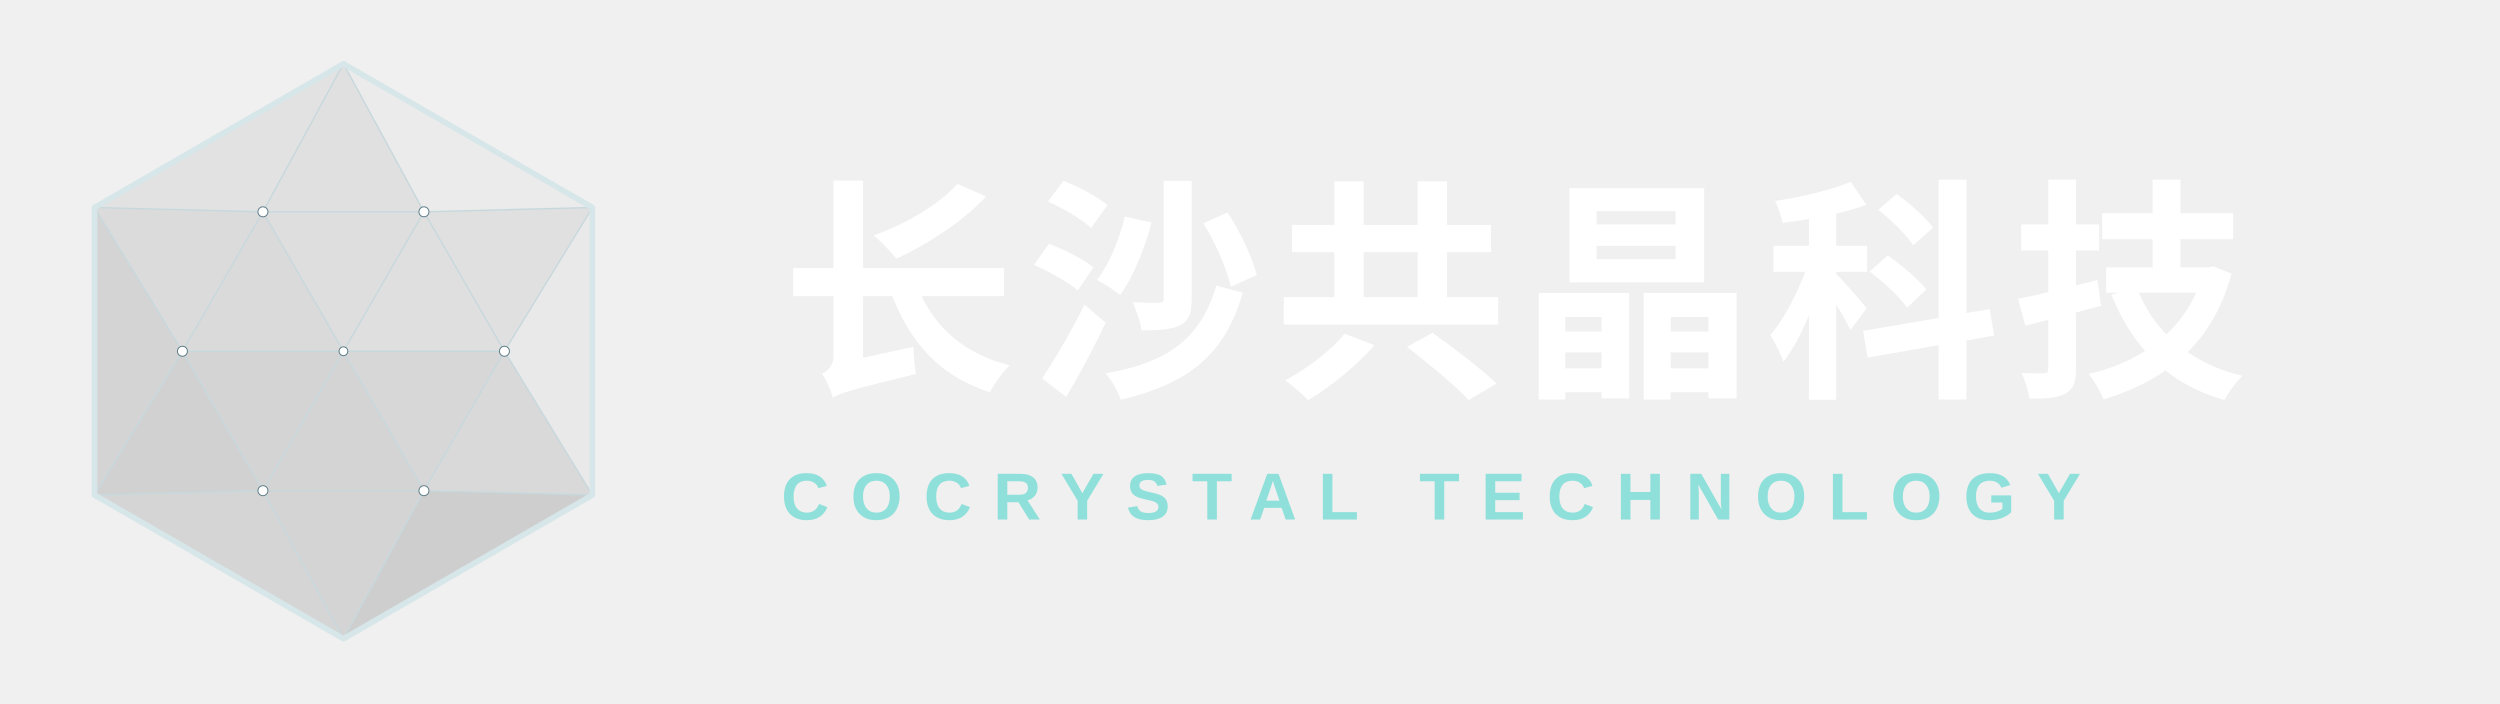
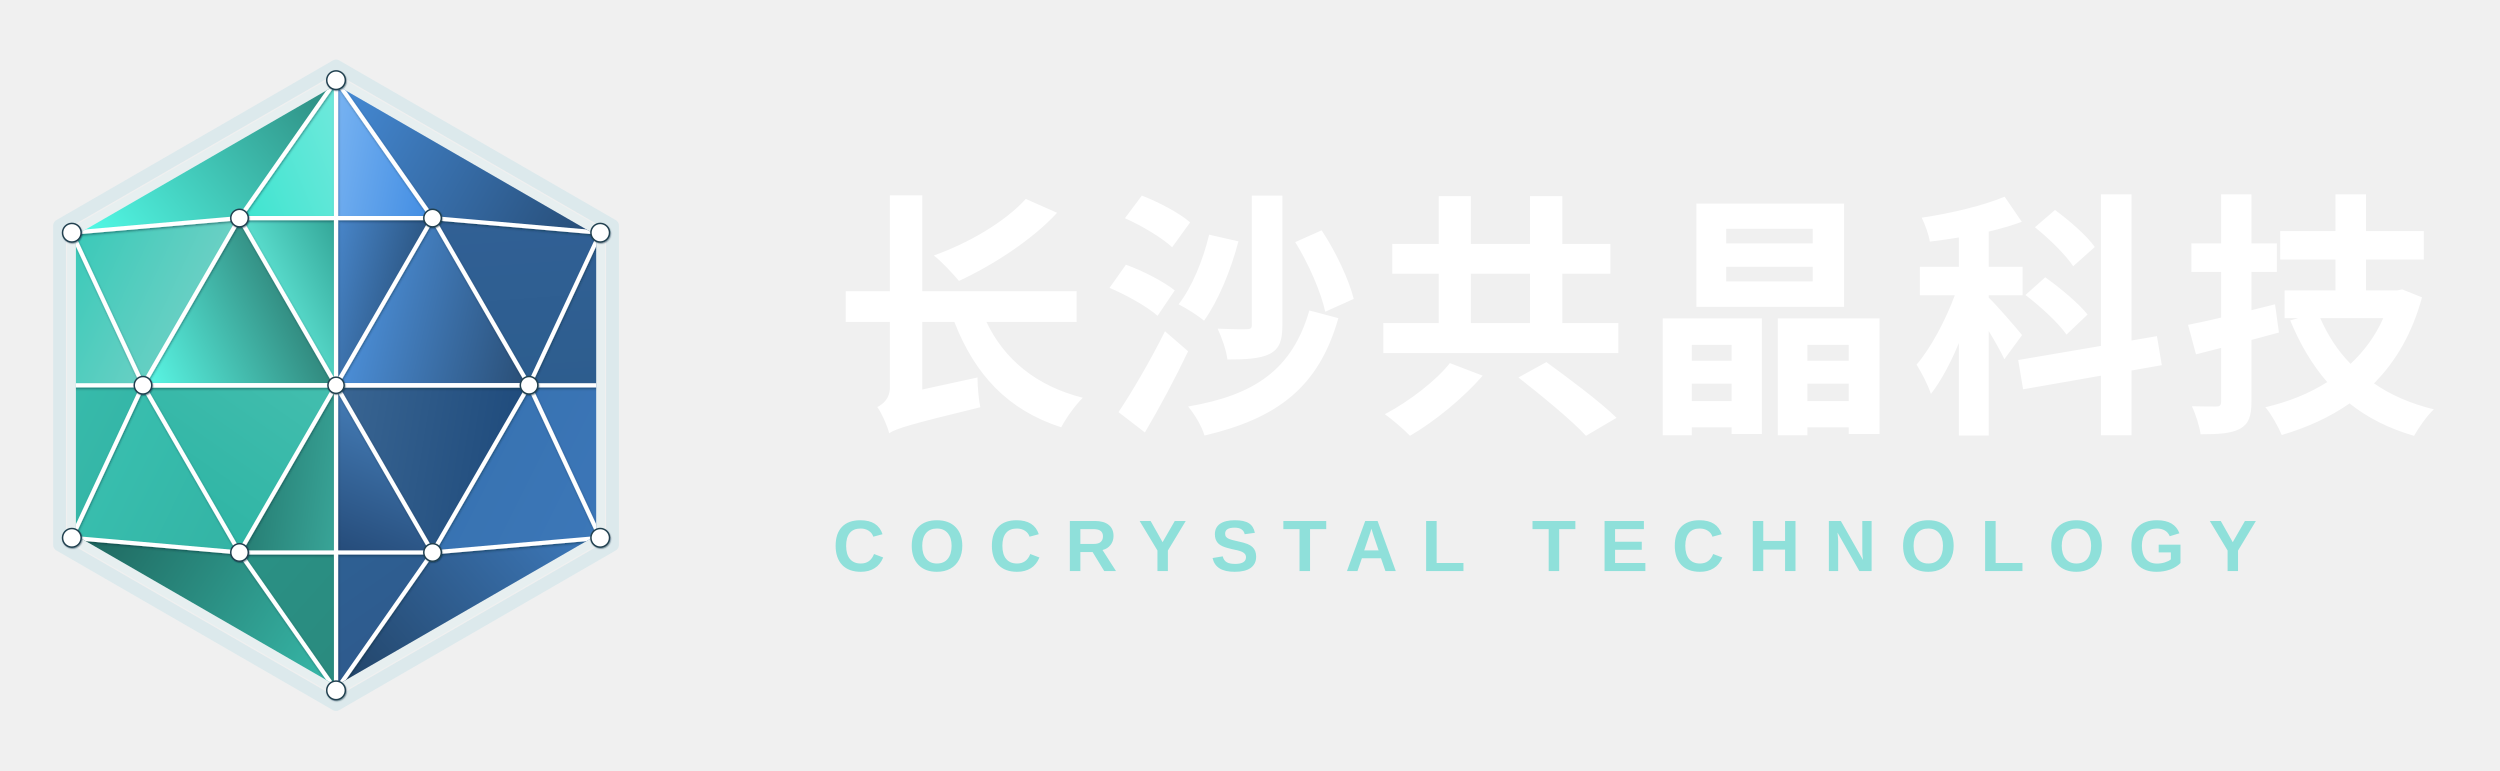
- <svg xmlns="http://www.w3.org/2000/svg" viewBox="0 0 640 180" width="640" height="180">
-   <g transform="translate(6,8) scale(0.16)">
-     <polygon points="512.0,512.0 769.6,512.0 640.8,288.9" fill="#dfdfdf" />
-     <polygon points="512.0,512.0 640.8,288.9 383.2,288.9" fill="#dedede" />
-     <polygon points="512.0,512.0 383.2,288.9 254.4,512.0" fill="#dadada" />
-     <polygon points="512.0,512.0 254.4,512.0 383.2,735.1" fill="#d4d4d4" />
-     <polygon points="512.0,512.0 383.2,735.1 640.8,735.1" fill="#d4d4d4" />
-     <polygon points="512.0,512.0 640.8,735.1 769.6,512.0" fill="#d7d7d7" />
-     <polygon points="769.6,512.0 910.4,282.0 640.8,288.9" fill="#e0e0e0" />
-     <polygon points="640.8,288.9 512.0,52.0 383.2,288.9" fill="#e0e0e0" />
-     <polygon points="383.2,288.9 113.6,282.0 254.4,512.0" fill="#dbdbdb" />
-     <polygon points="254.4,512.0 113.6,742.0 383.2,735.1" fill="#d1d1d1" />
-     <polygon points="383.2,735.1 512.0,972.0 640.8,735.1" fill="#d4d4d4" />
-     <polygon points="640.8,735.1 910.4,742.0 769.6,512.0" fill="#d9d9d9" />
-     <polygon points="769.6,512.0 910.4,742.0 910.4,282.0" fill="#e9e9e9" />
-     <polygon points="640.8,288.9 910.4,282.0 512.0,52.0" fill="#ebebeb" />
-     <polygon points="383.2,288.9 512.0,52.0 113.6,282.0" fill="#e2e2e2" />
-     <polygon points="254.4,512.0 113.6,282.0 113.6,742.0" fill="#d4d4d4" />
-     <polygon points="383.2,735.1 113.6,742.0 512.0,972.0" fill="#d5d5d5" />
-     <polygon points="640.8,735.1 512.0,972.0 910.4,742.0" fill="#cecece" />
-     <g stroke="#C7D8DD" stroke-width="2.3" stroke-linecap="round">
-       <line x1="512.0" y1="512.0" x2="769.6" y2="512.0" />
-       <line x1="769.6" y1="512.0" x2="640.8" y2="288.9" />
-       <line x1="769.6" y1="512.0" x2="910.4" y2="282.0" />
-       <line x1="910.4" y1="282.0" x2="640.8" y2="288.9" />
-       <line x1="512.0" y1="512.0" x2="640.8" y2="288.9" />
-       <line x1="640.8" y1="288.9" x2="383.2" y2="288.9" />
-       <line x1="640.8" y1="288.9" x2="512.0" y2="52.0" />
-       <line x1="512.0" y1="52.0" x2="383.2" y2="288.9" />
-       <line x1="512.0" y1="512.0" x2="383.2" y2="288.9" />
-       <line x1="383.2" y1="288.9" x2="254.4" y2="512.0" />
-       <line x1="383.2" y1="288.9" x2="113.6" y2="282.0" />
-       <line x1="113.6" y1="282.0" x2="254.4" y2="512.0" />
-       <line x1="512.0" y1="512.0" x2="254.4" y2="512.0" />
-       <line x1="254.4" y1="512.0" x2="383.2" y2="735.1" />
-       <line x1="254.4" y1="512.0" x2="113.6" y2="742.0" />
-       <line x1="113.6" y1="742.0" x2="383.2" y2="735.1" />
-       <line x1="512.0" y1="512.0" x2="383.2" y2="735.1" />
-       <line x1="383.2" y1="735.1" x2="640.8" y2="735.1" />
-       <line x1="383.2" y1="735.1" x2="512.0" y2="972.0" />
-       <line x1="512.0" y1="972.0" x2="640.8" y2="735.1" />
-       <line x1="512.0" y1="512.0" x2="640.8" y2="735.1" />
-       <line x1="640.8" y1="735.1" x2="769.6" y2="512.0" />
-       <line x1="640.8" y1="735.1" x2="910.4" y2="742.0" />
-       <line x1="910.4" y1="742.0" x2="769.6" y2="512.0" />
+ <svg xmlns="http://www.w3.org/2000/svg" viewBox="0 0 584 180" width="584" height="180">
+   <g transform="translate(78.5,90) scale(15.7676)">
+     <defs>
+       <linearGradient id="f0" gradientUnits="userSpaceOnUse" x1="0.796" y1="0.189" x2="-0.558" y2="-0.133">
+         <stop offset="0" stop-color="#2B5582" />
+         <stop offset="1" stop-color="#4987CB" />
+       </linearGradient>
+       <linearGradient id="f1" gradientUnits="userSpaceOnUse" x1="0.953" y1="-0.448" x2="-0.218" y2="0.102">
+         <stop offset="0" stop-color="#33A597" />
+         <stop offset="1" stop-color="#5ADECE" />
+       </linearGradient>
+       <linearGradient id="f2" gradientUnits="userSpaceOnUse" x1="0" y1="0" x2="-2.343" y2="1.101">
+         <stop offset="0" stop-color="#31887D" />
+         <stop offset="1" stop-color="#5BFAE8" />
+       </linearGradient>
+       <linearGradient id="f3" gradientUnits="userSpaceOnUse" x1="-1.635" y1="2.333" x2="0" y2="0">
+         <stop offset="0" stop-color="#2FB5A5" />
+         <stop offset="1" stop-color="#43BEAE" />
+       </linearGradient>
+       <linearGradient id="f4" gradientUnits="userSpaceOnUse" x1="-0.839" y1="2.149" x2="0" y2="0">
+         <stop offset="0" stop-color="#254B79" />
+         <stop offset="1" stop-color="#457DB7" />
+       </linearGradient>
+       <linearGradient id="f5" gradientUnits="userSpaceOnUse" x1="-1.094" y1="-0.14" x2="0.312" y2="0.04">
+         <stop offset="0" stop-color="#267D73" />
+         <stop offset="1" stop-color="#39A598" />
+       </linearGradient>
+       <linearGradient id="f6" gradientUnits="userSpaceOnUse" x1="2.785" y1="0.456" x2="0" y2="0">
+         <stop offset="0" stop-color="#1F4B7C" />
+         <stop offset="1" stop-color="#3A6693" />
+       </linearGradient>
+       <linearGradient id="f7" gradientUnits="userSpaceOnUse" x1="2.707" y1="0.644" x2="0" y2="0">
+         <stop offset="0" stop-color="#294D74" />
+         <stop offset="1" stop-color="#4C8FD8" />
+       </linearGradient>
+       <linearGradient id="f8" gradientUnits="userSpaceOnUse" x1="0.016" y1="0.213" x2="-0.176" y2="-2.357">
+         <stop offset="0" stop-color="#2C5D8E" />
+         <stop offset="1" stop-color="#316095" />
+       </linearGradient>
+       <linearGradient id="f9" gradientUnits="userSpaceOnUse" x1="0.901" y1="0.179" x2="-0.865" y2="-0.172">
+         <stop offset="0" stop-color="#418CE2" />
+         <stop offset="1" stop-color="#79B4F2" />
+       </linearGradient>
+       <linearGradient id="f10" gradientUnits="userSpaceOnUse" x1="-0.358" y1="0.146" x2="1.583" y2="-0.647">
+         <stop offset="0" stop-color="#3DE4CF" />
+         <stop offset="1" stop-color="#71E9DC" />
+       </linearGradient>
+       <linearGradient id="f11" gradientUnits="userSpaceOnUse" x1="-4.081" y1="-1.904" x2="-2.123" y2="-0.991">
+         <stop offset="0" stop-color="#39C9B8" />
+         <stop offset="1" stop-color="#6AD0C4" />
+       </linearGradient>
+       <linearGradient id="f12" gradientUnits="userSpaceOnUse" x1="-0.16" y1="-0.079" x2="-2.294" y2="-1.14">
+         <stop offset="0" stop-color="#33B3A4" />
+         <stop offset="1" stop-color="#38BEAE" />
+       </linearGradient>
+       <linearGradient id="f13" gradientUnits="userSpaceOnUse" x1="2.127" y1="3.024" x2="1.166" y2="1.657">
+         <stop offset="0" stop-color="#2E5A8D" />
+         <stop offset="1" stop-color="#2E6093" />
+       </linearGradient>
+       <linearGradient id="f14" gradientUnits="userSpaceOnUse" x1="2.247" y1="2.019" x2="0.44" y2="0.395">
+         <stop offset="0" stop-color="#2A8A7E" />
+         <stop offset="1" stop-color="#2A9185" />
+       </linearGradient>
+       <linearGradient id="f15" gradientUnits="userSpaceOnUse" x1="2.135" y1="1.07" x2="4.034" y2="2.022">
+         <stop offset="0" stop-color="#3873B2" />
+         <stop offset="1" stop-color="#3C77B8" />
+       </linearGradient>
+       <linearGradient id="f16" gradientUnits="userSpaceOnUse" x1="1.974" y1="1.13" x2="-1.949" y2="-1.115">
+         <stop offset="0" stop-color="#264B74" />
+         <stop offset="1" stop-color="#468CD8" />
+       </linearGradient>
+       <linearGradient id="f17" gradientUnits="userSpaceOnUse" x1="2.222" y1="-1.849" x2="-1.202" y2="1">
+         <stop offset="0" stop-color="#2D897E" />
+         <stop offset="1" stop-color="#53FEEA" />
+       </linearGradient>
+       <linearGradient id="f18" gradientUnits="userSpaceOnUse" x1="-2.239" y1="-1.112" x2="-3.139" y2="-1.56">
+         <stop offset="0" stop-color="#35B6A7" />
+         <stop offset="1" stop-color="#37BBAB" />
+       </linearGradient>
+       <linearGradient id="f19" gradientUnits="userSpaceOnUse" x1="-4.081" y1="-1.904" x2="-2.349" y2="-1.096">
+         <stop offset="0" stop-color="#39C9B8" />
+         <stop offset="1" stop-color="#69D0C4" />
+       </linearGradient>
+       <linearGradient id="f20" gradientUnits="userSpaceOnUse" x1="-1.695" y1="-1.115" x2="2.075" y2="1.365">
+         <stop offset="0" stop-color="#1E645C" />
+         <stop offset="1" stop-color="#38BBAB" />
+       </linearGradient>
+       <linearGradient id="f21" gradientUnits="userSpaceOnUse" x1="-2.24" y1="1.958" x2="1.099" y2="-0.961">
+         <stop offset="0" stop-color="#214265" />
+         <stop offset="1" stop-color="#3E7ABC" />
+       </linearGradient>
+       <linearGradient id="f22" gradientUnits="userSpaceOnUse" x1="2.286" y1="1.146" x2="4.034" y2="2.022">
+         <stop offset="0" stop-color="#3873B2" />
+         <stop offset="1" stop-color="#3C76B8" />
+       </linearGradient>
+       <linearGradient id="f23" gradientUnits="userSpaceOnUse" x1="0.022" y1="0.291" x2="-0.146" y2="-1.956">
+         <stop offset="0" stop-color="#2D5D8E" />
+         <stop offset="1" stop-color="#316094" />
+       </linearGradient>
+       <clipPath id="cf">
+         <polygon points="3.854,-2.225 0,-4.45 -3.854,-2.225 -3.854,2.225 0,4.45 3.854,2.225" />
+       </clipPath>
+       <filter id="lsh" x="-30%" y="-30%" width="160%" height="160%">
+         <feDropShadow dx="0.010" dy="0.024" stdDeviation="0.020" flood-color="#0B2230" flood-opacity="0.40" />
+       </filter>
+       <filter id="dsh" x="-120%" y="-120%" width="340%" height="340%">
+         <feDropShadow dx="0.010" dy="0.014" stdDeviation="0.014" flood-color="#0E2A38" flood-opacity="0.45" />
+       </filter>
+     </defs>
+     <polygon points="4.096,-2.365 0,-4.73 -4.096,-2.365 -4.096,2.365 0,4.73 4.096,2.365" fill="none" stroke="#DCE9EC" stroke-width="0.19" stroke-linejoin="round" />
+     <polygon points="3.984,-2.3 0,-4.6 -3.984,-2.3 -3.984,2.3 0,4.6 3.984,2.3" fill="#E7EFF0" />
+     <g clip-path="url(#cf)">
+       <polygon points="0,0 1.43,-2.477 0,-2.477" fill="url(#f0)" />
+       <polygon points="0,0 0,-2.477 -1.43,-2.477" fill="url(#f1)" />
+       <polygon points="0,0 -1.43,-2.477 -2.86,0" fill="url(#f2)" />
+       <polygon points="0,0 -2.86,0 -1.43,2.477" fill="url(#f3)" />
+       <polygon points="0,0 0,2.477 1.43,2.477" fill="url(#f4)" />
+       <polygon points="0,0 -1.43,2.477 0,2.477" fill="url(#f5)" />
+       <polygon points="0,0 1.43,2.477 2.86,0" fill="url(#f6)" />
+       <polygon points="0,0 2.86,0 1.43,-2.477" fill="url(#f7)" />
+       <polygon points="3.914,-2.26 1.43,-2.477 2.86,0 2.86,0" fill="url(#f8)" />
+       <polygon points="0,-4.52 0,-4.52 0,-2.477 1.43,-2.477" fill="url(#f9)" />
+       <polygon points="0,-4.52 -1.43,-2.477 0,-2.477" fill="url(#f10)" />
+       <polygon points="-3.914,-2.26 -2.86,0 -1.43,-2.477" fill="url(#f11)" />
+       <polygon points="-3.914,2.26 -1.43,2.477 -2.86,0 -2.86,0" fill="url(#f12)" />
+       <polygon points="0,4.52 1.43,2.477 0,2.477" fill="url(#f13)" />
+       <polygon points="0,4.52 0,4.52 0,2.477 -1.43,2.477" fill="url(#f14)" />
+       <polygon points="3.914,2.26 2.86,0 1.43,2.477" fill="url(#f15)" />
+       <polygon points="3.914,-2.26 0,-4.52 1.43,-2.477" fill="url(#f16)" />
+       <polygon points="0,-4.52 -3.914,-2.26 -1.43,-2.477 0,-4.52" fill="url(#f17)" />
+       <polygon points="-3.914,0 -3.914,2.26 -2.86,0" fill="url(#f18)" />
+       <polygon points="-3.914,-2.26 -3.914,0 -2.86,0 -2.86,0" fill="url(#f19)" />
+       <polygon points="-3.914,2.26 0,4.52 -1.43,2.477" fill="url(#f20)" />
+       <polygon points="0,4.52 3.914,2.26 1.43,2.477 0,4.52" fill="url(#f21)" />
+       <polygon points="3.914,2.26 3.914,0 2.86,0 2.86,0" fill="url(#f22)" />
+       <polygon points="3.914,0 3.914,-2.26 2.86,0" fill="url(#f23)" />
    </g>
-     <circle cx="769.6" cy="512.0" r="8" fill="#ffffff" stroke="#5F7D88" stroke-width="1.6" />
-     <circle cx="640.8" cy="288.9" r="8" fill="#ffffff" stroke="#5F7D88" stroke-width="1.6" />
-     <circle cx="383.2" cy="288.9" r="8" fill="#ffffff" stroke="#5F7D88" stroke-width="1.6" />
-     <circle cx="254.4" cy="512.0" r="8" fill="#ffffff" stroke="#5F7D88" stroke-width="1.6" />
-     <circle cx="383.2" cy="735.1" r="8" fill="#ffffff" stroke="#5F7D88" stroke-width="1.6" />
-     <circle cx="640.8" cy="735.1" r="8" fill="#ffffff" stroke="#5F7D88" stroke-width="1.6" />
-     <circle cx="512.0" cy="512.0" r="7" fill="#ffffff" stroke="#5F7D88" stroke-width="1.6" />
-     <polygon points="512.0,52.0 113.6,282.0 113.6,742.0 512.0,972.0 910.4,742.0 910.4,282.0" fill="none" stroke="#D6E6E9" stroke-width="9" stroke-linejoin="round" />
+     <g clip-path="url(#cf)" stroke="#FFFFFF" stroke-width="0.062" stroke-linecap="round" filter="url(#lsh)">
+       <line x1="0" y1="0" x2="1.43" y2="-2.477" />
+       <line x1="1.43" y1="-2.477" x2="-1.43" y2="-2.477" />
+       <line x1="0" y1="0" x2="-1.43" y2="-2.477" />
+       <line x1="-1.43" y1="-2.477" x2="-2.86" y2="0" />
+       <line x1="0" y1="0" x2="-2.86" y2="0" />
+       <line x1="-2.86" y1="0" x2="-1.43" y2="2.477" />
+       <line x1="0" y1="0" x2="-1.43" y2="2.477" />
+       <line x1="-1.43" y1="2.477" x2="1.43" y2="2.477" />
+       <line x1="0" y1="0" x2="1.43" y2="2.477" />
+       <line x1="1.43" y1="2.477" x2="2.86" y2="0" />
+       <line x1="0" y1="0" x2="2.86" y2="0" />
+       <line x1="2.86" y1="0" x2="1.43" y2="-2.477" />
+       <line x1="3.914" y1="-2.26" x2="1.43" y2="-2.477" />
+       <line x1="3.914" y1="-2.26" x2="2.86" y2="0" />
+       <line x1="0" y1="-4.52" x2="-1.43" y2="-2.477" />
+       <line x1="0" y1="-4.52" x2="1.43" y2="-2.477" />
+       <line x1="-3.914" y1="-2.26" x2="-2.86" y2="0" />
+       <line x1="-3.914" y1="-2.26" x2="-1.43" y2="-2.477" />
+       <line x1="-3.914" y1="2.26" x2="-1.43" y2="2.477" />
+       <line x1="-3.914" y1="2.26" x2="-2.86" y2="0" />
+       <line x1="0" y1="4.52" x2="1.43" y2="2.477" />
+       <line x1="0" y1="4.52" x2="-1.43" y2="2.477" />
+       <line x1="3.914" y1="2.26" x2="2.86" y2="0" />
+       <line x1="3.914" y1="2.26" x2="1.43" y2="2.477" />
+       <line x1="0" y1="4.52" x2="0" y2="-4.52" />
+       <line x1="3.914" y1="0" x2="-3.914" y2="0" />
+     </g>
+     <g fill="#FFFFFF" stroke="#20404F" stroke-width="0.022" filter="url(#dsh)">
+       <circle cx="3.914" cy="-2.26" r="0.138" />
+       <circle cx="0" cy="-4.52" r="0.138" />
+       <circle cx="-3.914" cy="-2.26" r="0.138" />
+       <circle cx="-3.914" cy="2.26" r="0.138" />
+       <circle cx="0" cy="4.52" r="0.138" />
+       <circle cx="3.914" cy="2.26" r="0.138" />
+       <circle cx="1.43" cy="-2.477" r="0.130" />
+       <circle cx="-1.43" cy="-2.477" r="0.130" />
+       <circle cx="-2.86" cy="0" r="0.130" />
+       <circle cx="-1.43" cy="2.477" r="0.130" />
+       <circle cx="1.43" cy="2.477" r="0.130" />
+       <circle cx="2.86" cy="0" r="0.130" />
+       <circle cx="0" cy="0" r="0.120" />
+     </g>
  </g>
-   <text x="200" y="97" font-family="'Microsoft YaHei','PingFang SC',sans-serif" font-size="60" font-weight="700" letter-spacing="3" fill="#FFFFFF">长沙共晶科技</text>
-   <text x="200" y="133" font-family="'Helvetica Neue',Arial,sans-serif" font-size="17" font-weight="600" letter-spacing="5.5" fill="#8FE0DA">COCRYSTAL TECHNOLOGY</text>
+   <text x="194.5" y="96.4" font-family="'Microsoft YaHei','PingFang SC','Noto Sans SC',sans-serif" font-size="60" font-weight="700" letter-spacing="3" fill="#FFFFFF">长沙共晶科技</text>
+   <text x="194.5" y="133.4" font-family="'Helvetica Neue',Arial,sans-serif" font-size="17" font-weight="600" letter-spacing="5.5" fill="#8FE0DA">COCRYSTAL TECHNOLOGY</text>
</svg>
